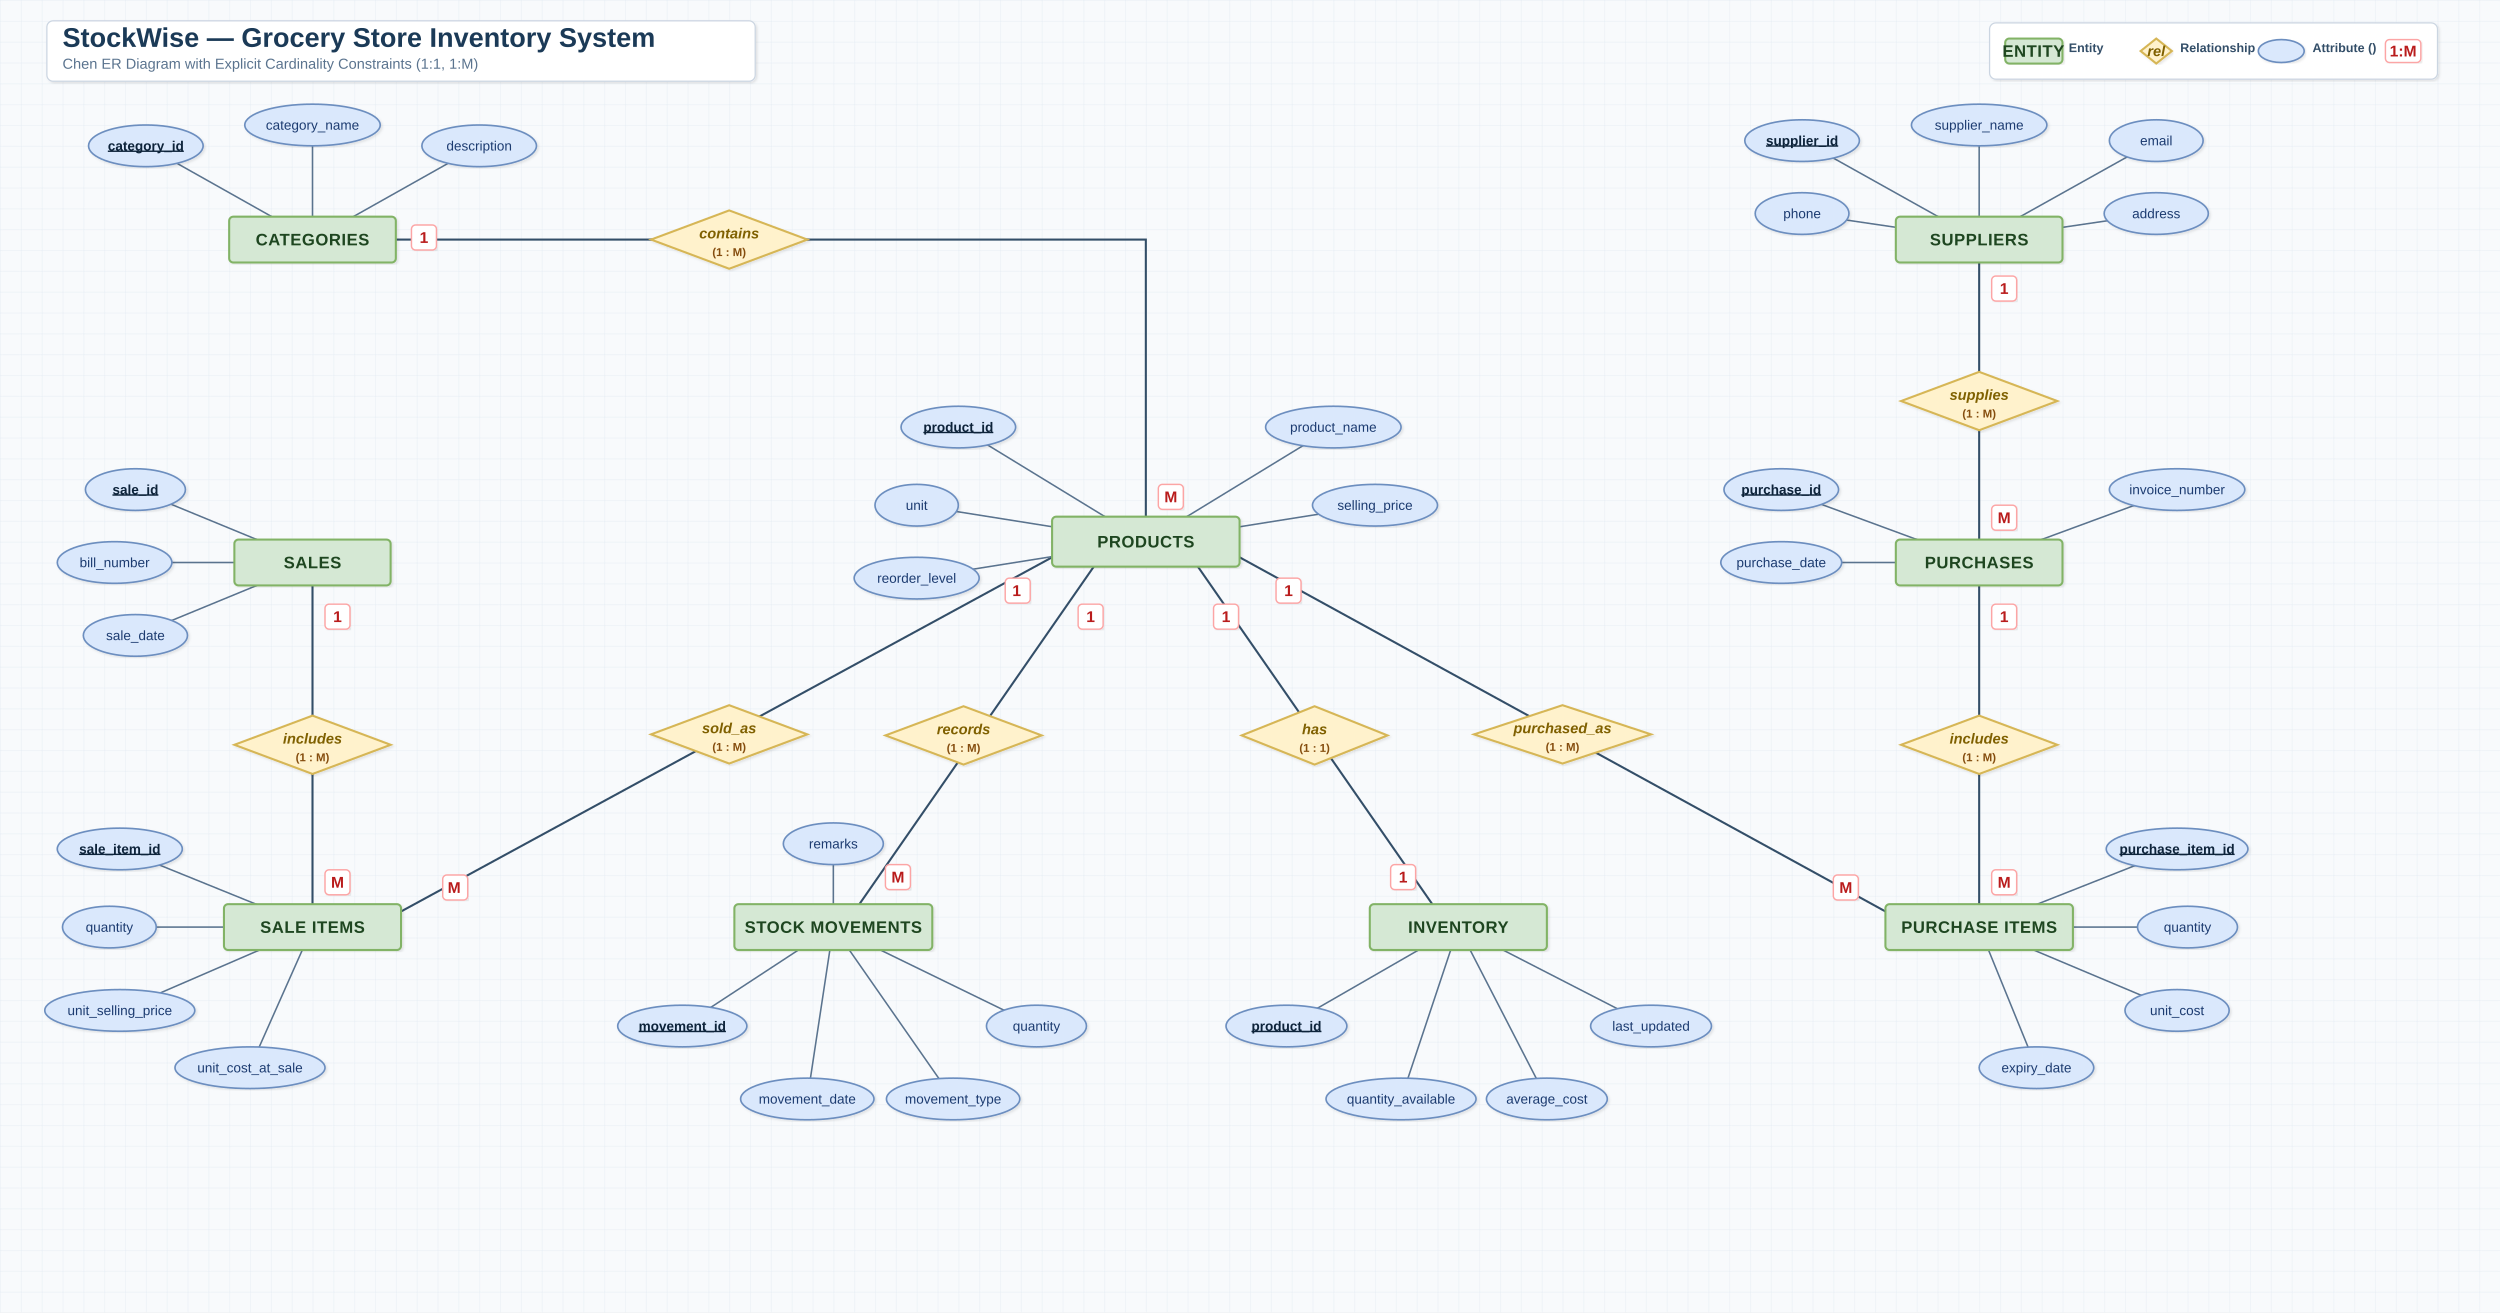
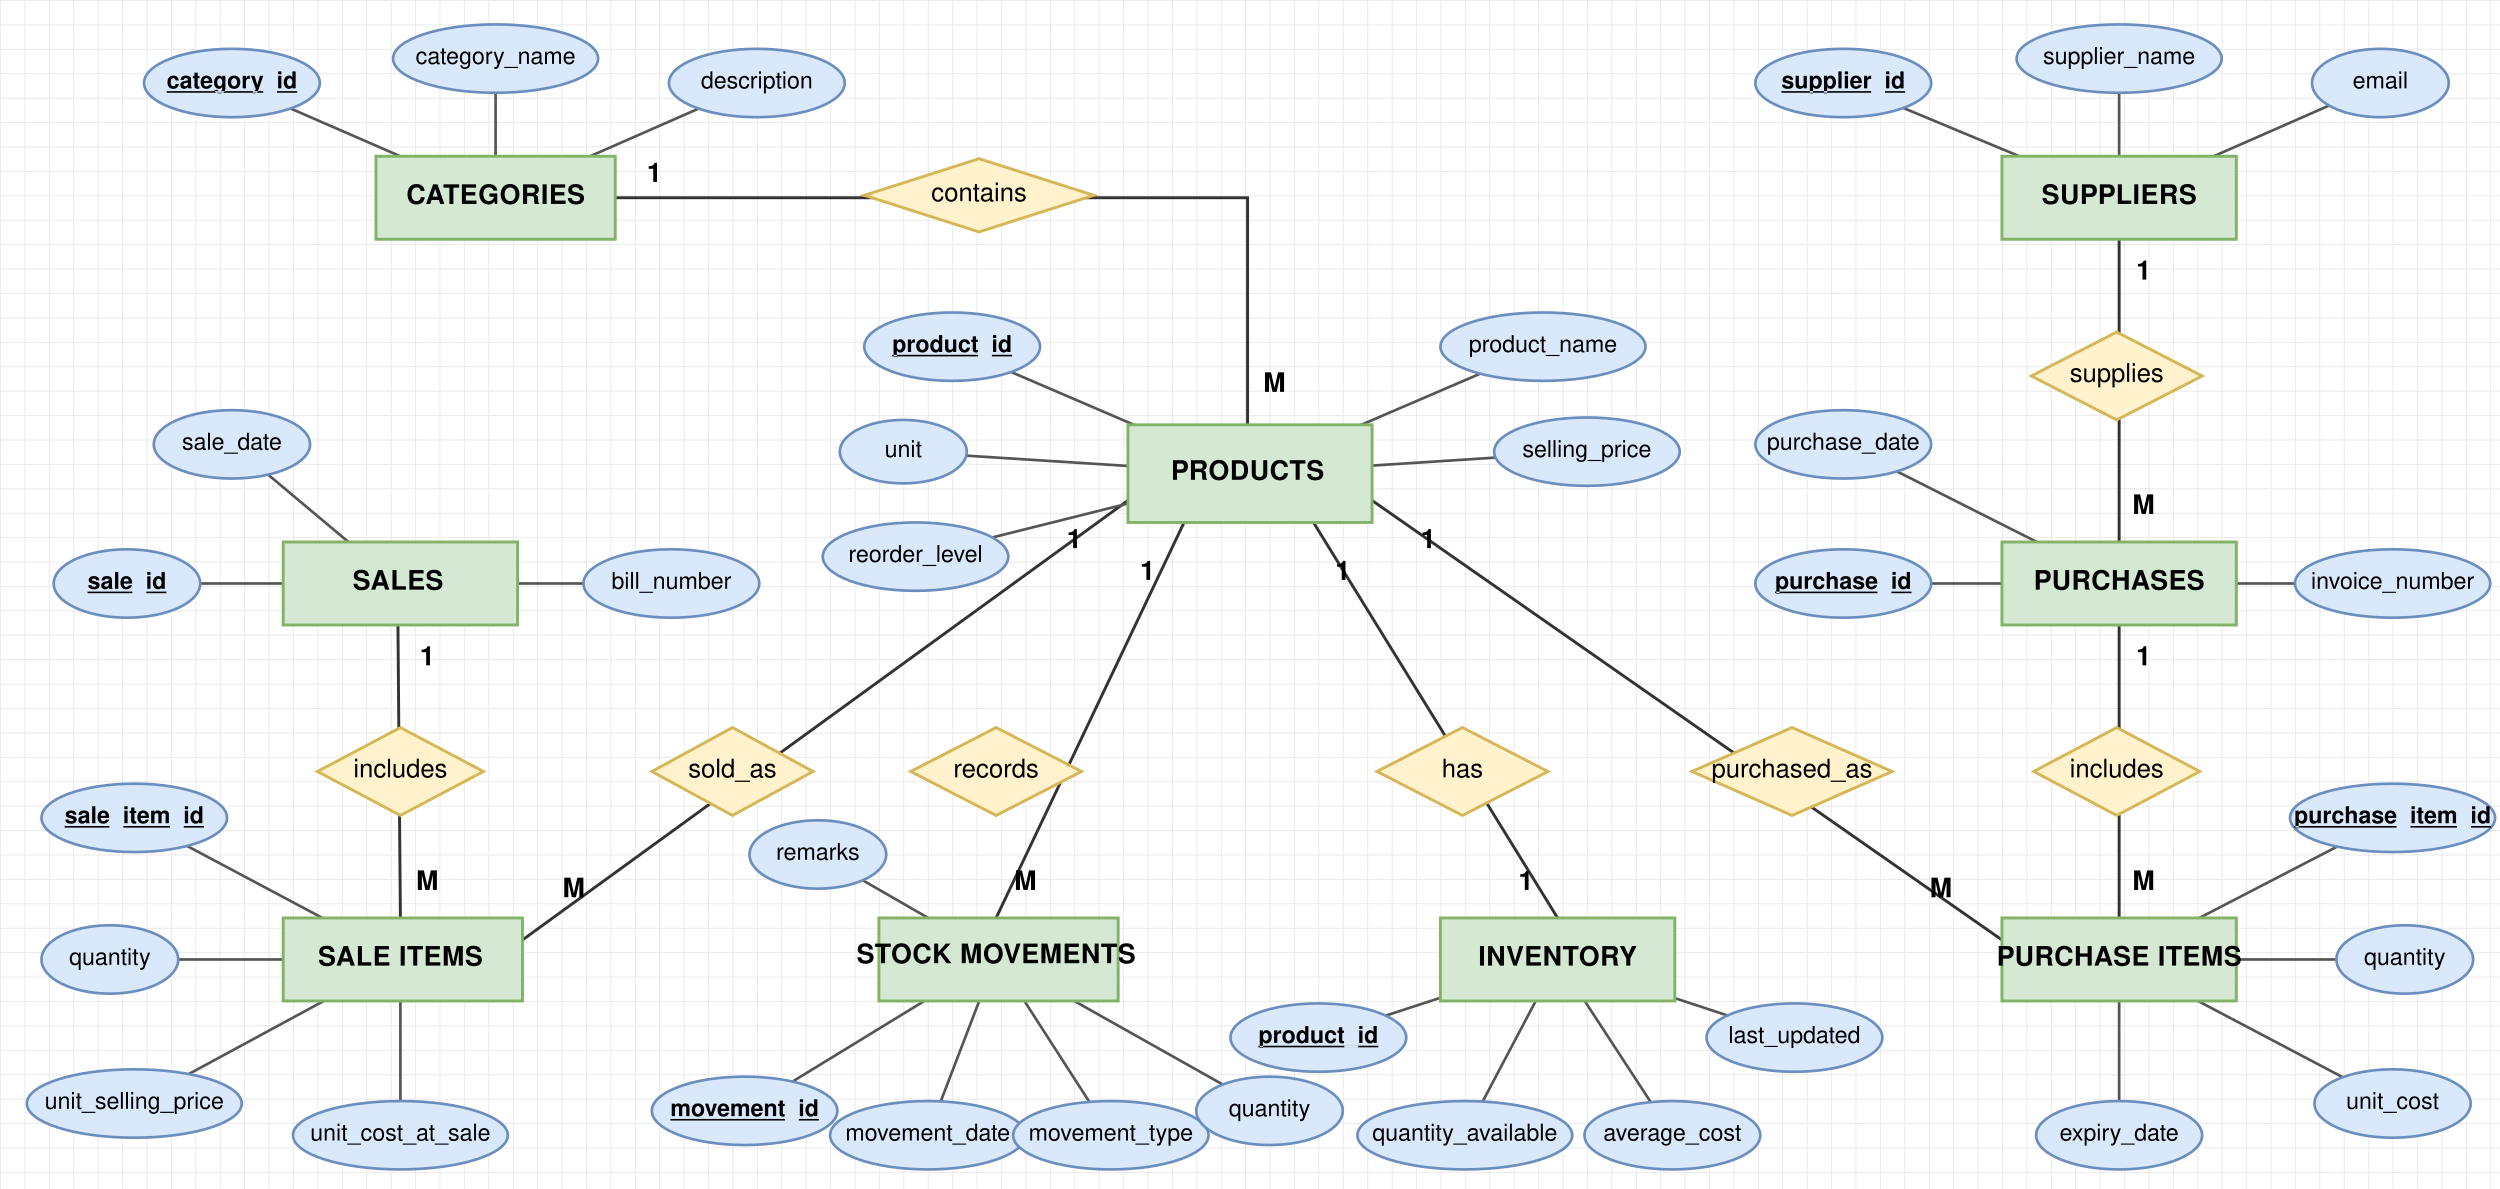
- <svg xmlns="http://www.w3.org/2000/svg" viewBox="0 0 2400 1260" width="2400" height="1260">
+ <svg xmlns="http://www.w3.org/2000/svg" viewBox="0 0 1024 487" width="2048" height="974">
  <defs>
-     <pattern id="grid" width="20" height="20" patternUnits="userSpaceOnUse">
-       <path d="M 20 0 L 0 0 0 20" fill="none" stroke="#e3eaf2" stroke-width="0.8" />
+     <pattern id="grid" width="10" height="10" patternUnits="userSpaceOnUse">
+       <path d="M 10 0 L 0 0 0 10" fill="none" stroke="#e5e5e5" stroke-width="0.6" />
    </pattern>
-     <filter id="shadow" x="-5%" y="-5%" width="110%" height="110%">
-       <feDropShadow dx="1.5" dy="1.5" stdDeviation="1.5" flood-color="#000000" flood-opacity="0.10" />
-     </filter>
  </defs>
  <style>
-     .bg { fill: #f8fafc; }
-     .grid-bg { fill: url(#grid); }
-     .title { font-family: 'Segoe UI', Arial, sans-serif; font-size: 26px; font-weight: bold; fill: #1b3a57; }
-     .subtitle { font-family: 'Segoe UI', Arial, sans-serif; font-size: 14px; fill: #5a738e; }
-     .legend-text { font-family: 'Segoe UI', Arial, sans-serif; font-size: 12px; font-weight: 600; fill: #334e68; }
+     /* draw.io native styling */
+     .bg { fill: #ffffff; }
+     .grid-layer { fill: url(#grid); }

    /* Entities (Rectangles) */
-     .entity-rect { fill: #d5e8d4; stroke: #82b366; stroke-width: 2; rx: 4; ry: 4; filter: url(#shadow); }
-     .entity-text { font-family: 'Segoe UI', Arial, sans-serif; font-size: 16px; font-weight: bold; fill: #1e4620; text-anchor: middle; dominant-baseline: central; letter-spacing: 0.5px; }
+     .entity-rect { fill: #d5e8d4; stroke: #82b366; stroke-width: 1.2; }
+     .entity-text { font-family: Helvetica, Arial, sans-serif; font-size: 11px; font-weight: bold; fill: #000000; text-anchor: middle; dominant-baseline: central; letter-spacing: 0.2px; }

    /* Relationships (Diamonds) */
-     .rel-diamond { fill: #fff2cc; stroke: #d6b656; stroke-width: 2; filter: url(#shadow); }
-     .rel-text { font-family: 'Segoe UI', Arial, sans-serif; font-size: 14px; font-weight: 600; font-style: italic; fill: #7f6000; text-anchor: middle; dominant-baseline: central; }
-     .rel-card-tag { font-family: 'Segoe UI', Arial, sans-serif; font-size: 11px; font-weight: bold; fill: #854d0e; text-anchor: middle; dominant-baseline: central; }
+     .rel-diamond { fill: #fff2cc; stroke: #d6b656; stroke-width: 1.2; }
+     .rel-text { font-family: Helvetica, Arial, sans-serif; font-size: 10.5px; fill: #000000; text-anchor: middle; dominant-baseline: central; }

    /* Attributes (Ellipses) */
-     .attr-ellipse { fill: #dae8fc; stroke: #6c8ebf; stroke-width: 1.6; filter: url(#shadow); }
-     .attr-text { font-family: 'Segoe UI', Arial, sans-serif; font-size: 13px; font-weight: 500; fill: #1c3b70; text-anchor: middle; dominant-baseline: central; }
-     .attr-pk { font-family: 'Segoe UI', Arial, sans-serif; font-size: 13px; font-weight: bold; fill: #0d233a; text-anchor: middle; dominant-baseline: central; text-decoration: underline; }
+     .attr-ellipse { fill: #dae8fc; stroke: #6c8ebf; stroke-width: 1.1; }
+     .attr-text { font-family: Helvetica, Arial, sans-serif; font-size: 9.5px; fill: #000000; text-anchor: middle; dominant-baseline: central; }
+     .attr-pk { font-family: Helvetica, Arial, sans-serif; font-size: 9.5px; font-weight: bold; fill: #000000; text-anchor: middle; dominant-baseline: central; text-decoration: underline; }

-     /* Connecting Lines */
-     .conn-line { stroke: #5a738e; stroke-width: 1.5; }
-     .rel-line { stroke: #334e68; stroke-width: 2; }
+     /* Connectors */
+     .conn-line { stroke: #555555; stroke-width: 1.1; fill: none; }
+     .rel-line { stroke: #333333; stroke-width: 1.2; fill: none; }

-     /* Cardinality Badges */
-     .card-badge { font-family: 'Segoe UI', Arial, sans-serif; font-size: 15px; font-weight: bold; fill: #b91c1c; text-anchor: middle; dominant-baseline: central; }
-     .card-bg { fill: #ffffff; stroke: #fca5a5; stroke-width: 1.4; rx: 4; ry: 4; filter: url(#shadow); }
+     /* Cardinality: simple, natural draw.io edge text */
+     .card-text { font-family: Helvetica, Arial, sans-serif; font-size: 11px; font-weight: bold; fill: #000000; text-anchor: middle; dominant-baseline: central; }
  </style>
-   <rect width="2400" height="1260" class="bg" />
-   <rect width="2400" height="1260" class="grid-bg" />
-   <g transform="translate(60, 42)">
-     <rect x="-15" y="-22" width="680" height="58" fill="#ffffff" stroke="#cbd5e1" stroke-width="1.2" rx="6" ry="6" filter="url(#shadow)" />
-     <text class="title" x="0" y="3">StockWise — Grocery Store Inventory System</text>
-     <text class="subtitle" x="0" y="24">Chen ER Diagram with Explicit Cardinality Constraints (1:1, 1:M)</text>
-   </g>
-   <g transform="translate(1910, 22)">
-     <rect x="0" y="0" width="430" height="54" fill="#ffffff" stroke="#cbd5e1" stroke-width="1.2" rx="6" ry="6" filter="url(#shadow)" />
-     <rect x="15" y="15" width="55" height="24" class="entity-rect" />
-     <text x="42" y="27" class="entity-text" font-size="10">ENTITY</text>
-     <text x="76" y="28" class="legend-text">Entity</text>
-     <polygon points="145,27 160,15 175,27 160,39" class="rel-diamond" />
-     <text x="160" y="27" class="rel-text" font-size="8">rel</text>
-     <text x="183" y="28" class="legend-text">Relationship</text>
-     <ellipse cx="280" cy="27" rx="22" ry="11" class="attr-ellipse" />
-     <text x="280" y="27" class="attr-pk" font-size="9">
-       <u>PK</u>
-     </text>
-     <text x="310" y="28" class="legend-text">Attribute (<u>PK</u>)</text>
-     <rect x="380" y="16" width="34" height="22" class="card-bg" />
-     <text x="397" y="27" class="card-badge" font-size="12">1:M</text>
-   </g>
-   <path d="M 380 230 L 1100 230 L 1100 496" fill="none" class="rel-line" />
-   <line x1="1900" y1="252" x2="1900" y2="518" class="rel-line" />
-   <line x1="1900" y1="562" x2="1900" y2="868" class="rel-line" />
-   <line x1="1190" y1="535" x2="1810" y2="875" class="rel-line" />
-   <line x1="300" y1="562" x2="300" y2="868" class="rel-line" />
-   <line x1="1010" y1="535" x2="385" y2="875" class="rel-line" />
-   <line x1="1050" y1="544" x2="825" y2="868" class="rel-line" />
-   <line x1="1150" y1="544" x2="1375" y2="868" class="rel-line" />
-   <polygon points="700,202 775,230 700,258 625,230" class="rel-diamond" />
-   <text x="700" y="224" class="rel-text">contains</text>
-   <text x="700" y="242" class="rel-card-tag">(1 : M)</text>
-   <polygon points="1900,357 1975,385 1900,413 1825,385" class="rel-diamond" />
-   <text x="1900" y="379" class="rel-text">supplies</text>
-   <text x="1900" y="397" class="rel-card-tag">(1 : M)</text>
-   <polygon points="1900,687 1975,715 1900,743 1825,715" class="rel-diamond" />
-   <text x="1900" y="709" class="rel-text">includes</text>
-   <text x="1900" y="727" class="rel-card-tag">(1 : M)</text>
-   <polygon points="1500,677 1585,705 1500,733 1415,705" class="rel-diamond" />
-   <text x="1500" y="699" class="rel-text">purchased_as</text>
-   <text x="1500" y="717" class="rel-card-tag">(1 : M)</text>
-   <polygon points="300,687 375,715 300,743 225,715" class="rel-diamond" />
-   <text x="300" y="709" class="rel-text">includes</text>
-   <text x="300" y="727" class="rel-card-tag">(1 : M)</text>
-   <polygon points="700,677 775,705 700,733 625,705" class="rel-diamond" />
-   <text x="700" y="699" class="rel-text">sold_as</text>
-   <text x="700" y="717" class="rel-card-tag">(1 : M)</text>
-   <polygon points="925,678 1000,706 925,734 850,706" class="rel-diamond" />
-   <text x="925" y="700" class="rel-text">records</text>
-   <text x="925" y="718" class="rel-card-tag">(1 : M)</text>
-   <polygon points="1262,678 1332,706 1262,734 1192,706" class="rel-diamond" />
-   <text x="1262" y="700" class="rel-text">has</text>
-   <text x="1262" y="718" class="rel-card-tag">(1 : 1)</text>
-   <rect x="395" y="216" width="24" height="24" class="card-bg" />
-   <text x="407" y="228" class="card-badge">1</text>
-   <rect x="1112" y="465" width="24" height="24" class="card-bg" />
-   <text x="1124" y="477" class="card-badge">M</text>
-   <rect x="1912" y="265" width="24" height="24" class="card-bg" />
-   <text x="1924" y="277" class="card-badge">1</text>
-   <rect x="1912" y="485" width="24" height="24" class="card-bg" />
-   <text x="1924" y="497" class="card-badge">M</text>
-   <rect x="1912" y="580" width="24" height="24" class="card-bg" />
-   <text x="1924" y="592" class="card-badge">1</text>
-   <rect x="1912" y="835" width="24" height="24" class="card-bg" />
-   <text x="1924" y="847" class="card-badge">M</text>
-   <rect x="1225" y="555" width="24" height="24" class="card-bg" />
-   <text x="1237" y="567" class="card-badge">1</text>
-   <rect x="1760" y="840" width="24" height="24" class="card-bg" />
-   <text x="1772" y="852" class="card-badge">M</text>
-   <rect x="312" y="580" width="24" height="24" class="card-bg" />
-   <text x="324" y="592" class="card-badge">1</text>
-   <rect x="312" y="835" width="24" height="24" class="card-bg" />
-   <text x="324" y="847" class="card-badge">M</text>
-   <rect x="965" y="555" width="24" height="24" class="card-bg" />
-   <text x="976" y="567" class="card-badge">1</text>
-   <rect x="425" y="840" width="24" height="24" class="card-bg" />
-   <text x="436" y="852" class="card-badge">M</text>
-   <rect x="1035" y="580" width="24" height="24" class="card-bg" />
-   <text x="1047" y="592" class="card-badge">1</text>
-   <rect x="850" y="830" width="24" height="24" class="card-bg" />
-   <text x="862" y="842" class="card-badge">M</text>
-   <rect x="1165" y="580" width="24" height="24" class="card-bg" />
-   <text x="1177" y="592" class="card-badge">1</text>
-   <rect x="1335" y="830" width="24" height="24" class="card-bg" />
-   <text x="1347" y="842" class="card-badge">1</text>
-   <line x1="300" y1="230" x2="140" y2="140" class="conn-line" />
-   <line x1="300" y1="230" x2="300" y2="120" class="conn-line" />
-   <line x1="300" y1="230" x2="460" y2="140" class="conn-line" />
-   <ellipse cx="140" cy="140" rx="55" ry="20" class="attr-ellipse" />
-   <text x="140" y="140" class="attr-pk">category_id</text>
-   <ellipse cx="300" cy="120" rx="65" ry="20" class="attr-ellipse" />
-   <text x="300" y="120" class="attr-text">category_name</text>
-   <ellipse cx="460" cy="140" rx="55" ry="20" class="attr-ellipse" />
-   <text x="460" y="140" class="attr-text">description</text>
-   <rect x="220" y="208" width="160" height="44" class="entity-rect" />
-   <text x="300" y="230" class="entity-text">CATEGORIES</text>
-   <line x1="1900" y1="230" x2="1730" y2="135" class="conn-line" />
-   <line x1="1900" y1="230" x2="1900" y2="120" class="conn-line" />
-   <line x1="1900" y1="230" x2="2070" y2="135" class="conn-line" />
-   <line x1="1900" y1="230" x2="1730" y2="205" class="conn-line" />
-   <line x1="1900" y1="230" x2="2070" y2="205" class="conn-line" />
-   <ellipse cx="1730" cy="135" rx="55" ry="20" class="attr-ellipse" />
-   <text x="1730" y="135" class="attr-pk">supplier_id</text>
-   <ellipse cx="1900" cy="120" rx="65" ry="20" class="attr-ellipse" />
-   <text x="1900" y="120" class="attr-text">supplier_name</text>
-   <ellipse cx="2070" cy="135" rx="45" ry="20" class="attr-ellipse" />
-   <text x="2070" y="135" class="attr-text">email</text>
-   <ellipse cx="1730" cy="205" rx="45" ry="20" class="attr-ellipse" />
-   <text x="1730" y="205" class="attr-text">phone</text>
-   <ellipse cx="2070" cy="205" rx="50" ry="20" class="attr-ellipse" />
-   <text x="2070" y="205" class="attr-text">address</text>
-   <rect x="1820" y="208" width="160" height="44" class="entity-rect" />
-   <text x="1900" y="230" class="entity-text">SUPPLIERS</text>
-   <line x1="1100" y1="520" x2="920" y2="410" class="conn-line" />
-   <line x1="1100" y1="520" x2="1280" y2="410" class="conn-line" />
-   <line x1="1100" y1="520" x2="880" y2="485" class="conn-line" />
-   <line x1="1100" y1="520" x2="1320" y2="485" class="conn-line" />
-   <line x1="1100" y1="520" x2="880" y2="555" class="conn-line" />
-   <ellipse cx="920" cy="410" rx="55" ry="20" class="attr-ellipse" />
-   <text x="920" y="410" class="attr-pk">product_id</text>
-   <ellipse cx="1280" cy="410" rx="65" ry="20" class="attr-ellipse" />
-   <text x="1280" y="410" class="attr-text">product_name</text>
-   <ellipse cx="880" cy="485" rx="40" ry="20" class="attr-ellipse" />
-   <text x="880" y="485" class="attr-text">unit</text>
-   <ellipse cx="1320" cy="485" rx="60" ry="20" class="attr-ellipse" />
-   <text x="1320" y="485" class="attr-text">selling_price</text>
-   <ellipse cx="880" cy="555" rx="60" ry="20" class="attr-ellipse" />
-   <text x="880" y="555" class="attr-text">reorder_level</text>
-   <rect x="1010" y="496" width="180" height="48" class="entity-rect" />
-   <text x="1100" y="520" class="entity-text">PRODUCTS</text>
-   <line x1="300" y1="540" x2="130" y2="470" class="conn-line" />
-   <line x1="300" y1="540" x2="110" y2="540" class="conn-line" />
-   <line x1="300" y1="540" x2="130" y2="610" class="conn-line" />
-   <ellipse cx="130" cy="470" rx="48" ry="20" class="attr-ellipse" />
-   <text x="130" y="470" class="attr-pk">sale_id</text>
-   <ellipse cx="110" cy="540" rx="55" ry="20" class="attr-ellipse" />
-   <text x="110" y="540" class="attr-text">bill_number</text>
-   <ellipse cx="130" cy="610" rx="50" ry="20" class="attr-ellipse" />
-   <text x="130" y="610" class="attr-text">sale_date</text>
-   <rect x="225" y="518" width="150" height="44" class="entity-rect" />
-   <text x="300" y="540" class="entity-text">SALES</text>
-   <line x1="1900" y1="540" x2="1710" y2="470" class="conn-line" />
-   <line x1="1900" y1="540" x2="2090" y2="470" class="conn-line" />
-   <line x1="1900" y1="540" x2="1710" y2="540" class="conn-line" />
-   <ellipse cx="1710" cy="470" rx="55" ry="20" class="attr-ellipse" />
-   <text x="1710" y="470" class="attr-pk">purchase_id</text>
-   <ellipse cx="2090" cy="470" rx="65" ry="20" class="attr-ellipse" />
-   <text x="2090" y="470" class="attr-text">invoice_number</text>
-   <ellipse cx="1710" cy="540" rx="58" ry="20" class="attr-ellipse" />
-   <text x="1710" y="540" class="attr-text">purchase_date</text>
-   <rect x="1820" y="518" width="160" height="44" class="entity-rect" />
-   <text x="1900" y="540" class="entity-text">PURCHASES</text>
-   <line x1="300" y1="890" x2="115" y2="815" class="conn-line" />
-   <line x1="300" y1="890" x2="105" y2="890" class="conn-line" />
-   <line x1="300" y1="890" x2="115" y2="970" class="conn-line" />
-   <line x1="300" y1="890" x2="240" y2="1025" class="conn-line" />
-   <ellipse cx="115" cy="815" rx="60" ry="20" class="attr-ellipse" />
-   <text x="115" y="815" class="attr-pk">sale_item_id</text>
-   <ellipse cx="105" cy="890" rx="45" ry="20" class="attr-ellipse" />
-   <text x="105" y="890" class="attr-text">quantity</text>
-   <ellipse cx="115" cy="970" rx="72" ry="20" class="attr-ellipse" />
-   <text x="115" y="970" class="attr-text">unit_selling_price</text>
-   <ellipse cx="240" cy="1025" rx="72" ry="20" class="attr-ellipse" />
-   <text x="240" y="1025" class="attr-text">unit_cost_at_sale</text>
-   <rect x="215" y="868" width="170" height="44" class="entity-rect" />
-   <text x="300" y="890" class="entity-text">SALE ITEMS</text>
-   <line x1="800" y1="890" x2="655" y2="985" class="conn-line" />
-   <line x1="800" y1="890" x2="775" y2="1055" class="conn-line" />
-   <line x1="800" y1="890" x2="915" y2="1055" class="conn-line" />
-   <line x1="800" y1="890" x2="995" y2="985" class="conn-line" />
-   <line x1="800" y1="890" x2="800" y2="810" class="conn-line" />
-   <ellipse cx="655" cy="985" rx="62" ry="20" class="attr-ellipse" />
-   <text x="655" y="985" class="attr-pk">movement_id</text>
-   <ellipse cx="775" cy="1055" rx="64" ry="20" class="attr-ellipse" />
-   <text x="775" y="1055" class="attr-text">movement_date</text>
-   <ellipse cx="915" cy="1055" rx="64" ry="20" class="attr-ellipse" />
-   <text x="915" y="1055" class="attr-text">movement_type</text>
-   <ellipse cx="995" cy="985" rx="48" ry="20" class="attr-ellipse" />
-   <text x="995" y="985" class="attr-text">quantity</text>
-   <ellipse cx="800" cy="810" rx="48" ry="20" class="attr-ellipse" />
-   <text x="800" y="810" class="attr-text">remarks</text>
-   <rect x="705" y="868" width="190" height="44" class="entity-rect" />
-   <text x="800" y="890" class="entity-text">STOCK MOVEMENTS</text>
-   <line x1="1400" y1="890" x2="1235" y2="985" class="conn-line" />
-   <line x1="1400" y1="890" x2="1345" y2="1055" class="conn-line" />
-   <line x1="1400" y1="890" x2="1485" y2="1055" class="conn-line" />
-   <line x1="1400" y1="890" x2="1585" y2="985" class="conn-line" />
-   <ellipse cx="1235" cy="985" rx="58" ry="20" class="attr-ellipse" />
-   <text x="1235" y="985" class="attr-pk">product_id</text>
-   <ellipse cx="1345" cy="1055" rx="72" ry="20" class="attr-ellipse" />
-   <text x="1345" y="1055" class="attr-text">quantity_available</text>
-   <ellipse cx="1485" cy="1055" rx="58" ry="20" class="attr-ellipse" />
-   <text x="1485" y="1055" class="attr-text">average_cost</text>
-   <ellipse cx="1585" cy="985" rx="58" ry="20" class="attr-ellipse" />
-   <text x="1585" y="985" class="attr-text">last_updated</text>
-   <rect x="1315" y="868" width="170" height="44" class="entity-rect" />
-   <text x="1400" y="890" class="entity-text">INVENTORY</text>
-   <line x1="1900" y1="890" x2="2090" y2="815" class="conn-line" />
-   <line x1="1900" y1="890" x2="2100" y2="890" class="conn-line" />
-   <line x1="1900" y1="890" x2="2090" y2="970" class="conn-line" />
-   <line x1="1900" y1="890" x2="1955" y2="1025" class="conn-line" />
-   <ellipse cx="2090" cy="815" rx="68" ry="20" class="attr-ellipse" />
-   <text x="2090" y="815" class="attr-pk">purchase_item_id</text>
-   <ellipse cx="2100" cy="890" rx="48" ry="20" class="attr-ellipse" />
-   <text x="2100" y="890" class="attr-text">quantity</text>
-   <ellipse cx="2090" cy="970" rx="50" ry="20" class="attr-ellipse" />
-   <text x="2090" y="970" class="attr-text">unit_cost</text>
-   <ellipse cx="1955" cy="1025" rx="55" ry="20" class="attr-ellipse" />
-   <text x="1955" y="1025" class="attr-text">expiry_date</text>
-   <rect x="1810" y="868" width="180" height="44" class="entity-rect" />
-   <text x="1900" y="890" class="entity-text">PURCHASE ITEMS</text>
+   <rect width="1024" height="487" class="bg" />
+   <rect width="1024" height="487" class="grid-layer" />
+   <path d="M 252 81 L 511 81 L 511 174" class="rel-line" />
+   <line x1="868" y1="98" x2="868" y2="222" class="rel-line" />
+   <line x1="868" y1="256" x2="868" y2="376" class="rel-line" />
+   <line x1="562" y1="205" x2="820" y2="385" class="rel-line" />
+   <line x1="163" y1="256" x2="164" y2="376" class="rel-line" />
+   <line x1="462" y1="205" x2="214" y2="385" class="rel-line" />
+   <line x1="485" y1="214" x2="408" y2="376" class="rel-line" />
+   <line x1="538" y1="214" x2="638" y2="376" class="rel-line" />
+   <polygon points="401,65 448,80 401,95 354,80" class="rel-diamond" />
+   <text x="401" y="80" class="rel-text">contains</text>
+   <polygon points="867,136 902,154 867,172 832,154" class="rel-diamond" />
+   <text x="867" y="154" class="rel-text">supplies</text>
+   <polygon points="867,298 901,316 867,334 833,316" class="rel-diamond" />
+   <text x="867" y="316" class="rel-text">includes</text>
+   <polygon points="734,298 775,316 734,334 693,316" class="rel-diamond" />
+   <text x="734" y="316" class="rel-text">purchased_as</text>
+   <polygon points="164,298 198,316 164,334 130,316" class="rel-diamond" />
+   <text x="164" y="316" class="rel-text">includes</text>
+   <polygon points="300,298 333,316 300,334 267,316" class="rel-diamond" />
+   <text x="300" y="316" class="rel-text">sold_as</text>
+   <polygon points="408,298 443,316 408,334 373,316" class="rel-diamond" />
+   <text x="408" y="316" class="rel-text">records</text>
+   <polygon points="599,298 634,316 599,334 564,316" class="rel-diamond" />
+   <text x="599" y="316" class="rel-text">has</text>
+   <text x="268" y="72" class="card-text">1</text>
+   <text x="522" y="158" class="card-text">M</text>
+   <text x="878" y="112" class="card-text">1</text>
+   <text x="878" y="208" class="card-text">M</text>
+   <text x="878" y="270" class="card-text">1</text>
+   <text x="878" y="362" class="card-text">M</text>
+   <text x="585" y="222" class="card-text">1</text>
+   <text x="795" y="365" class="card-text">M</text>
+   <text x="175" y="270" class="card-text">1</text>
+   <text x="175" y="362" class="card-text">M</text>
+   <text x="440" y="222" class="card-text">1</text>
+   <text x="235" y="365" class="card-text">M</text>
+   <text x="470" y="235" class="card-text">1</text>
+   <text x="420" y="362" class="card-text">M</text>
+   <text x="550" y="235" class="card-text">1</text>
+   <text x="625" y="362" class="card-text">1</text>
+   <line x1="203" y1="81" x2="95" y2="34" class="conn-line" />
+   <line x1="203" y1="81" x2="203" y2="24" class="conn-line" />
+   <line x1="203" y1="81" x2="310" y2="34" class="conn-line" />
+   <ellipse cx="95" cy="34" rx="36" ry="14" class="attr-ellipse" />
+   <text x="95" y="34" class="attr-pk">category_id</text>
+   <ellipse cx="203" cy="24" rx="42" ry="14" class="attr-ellipse" />
+   <text x="203" y="24" class="attr-text">category_name</text>
+   <ellipse cx="310" cy="34" rx="36" ry="14" class="attr-ellipse" />
+   <text x="310" y="34" class="attr-text">description</text>
+   <rect x="154" y="64" width="98" height="34" class="entity-rect" />
+   <text x="203" y="81" class="entity-text">CATEGORIES</text>
+   <line x1="868" y1="81" x2="755" y2="34" class="conn-line" />
+   <line x1="868" y1="81" x2="868" y2="24" class="conn-line" />
+   <line x1="868" y1="81" x2="975" y2="34" class="conn-line" />
+   <ellipse cx="755" cy="34" rx="36" ry="14" class="attr-ellipse" />
+   <text x="755" y="34" class="attr-pk">supplier_id</text>
+   <ellipse cx="868" cy="24" rx="42" ry="14" class="attr-ellipse" />
+   <text x="868" y="24" class="attr-text">supplier_name</text>
+   <ellipse cx="975" cy="34" rx="28" ry="14" class="attr-ellipse" />
+   <text x="975" y="34" class="attr-text">email</text>
+   <rect x="820" y="64" width="96" height="34" class="entity-rect" />
+   <text x="868" y="81" class="entity-text">SUPPLIERS</text>
+   <line x1="511" y1="194" x2="390" y2="142" class="conn-line" />
+   <line x1="511" y1="194" x2="632" y2="142" class="conn-line" />
+   <line x1="511" y1="194" x2="370" y2="185" class="conn-line" />
+   <line x1="511" y1="194" x2="650" y2="185" class="conn-line" />
+   <line x1="511" y1="194" x2="375" y2="228" class="conn-line" />
+   <ellipse cx="390" cy="142" rx="36" ry="14" class="attr-ellipse" />
+   <text x="390" y="142" class="attr-pk">product_id</text>
+   <ellipse cx="632" cy="142" rx="42" ry="14" class="attr-ellipse" />
+   <text x="632" y="142" class="attr-text">product_name</text>
+   <ellipse cx="370" cy="185" rx="26" ry="13" class="attr-ellipse" />
+   <text x="370" y="185" class="attr-text">unit</text>
+   <ellipse cx="650" cy="185" rx="38" ry="14" class="attr-ellipse" />
+   <text x="650" y="185" class="attr-text">selling_price</text>
+   <ellipse cx="375" cy="228" rx="38" ry="14" class="attr-ellipse" />
+   <text x="375" y="228" class="attr-text">reorder_level</text>
+   <rect x="462" y="174" width="100" height="40" class="entity-rect" />
+   <text x="511" y="194" class="entity-text">PRODUCTS</text>
+   <line x1="163" y1="239" x2="52" y2="239" class="conn-line" />
+   <line x1="163" y1="239" x2="95" y2="182" class="conn-line" />
+   <line x1="163" y1="239" x2="275" y2="239" class="conn-line" />
+   <ellipse cx="52" cy="239" rx="30" ry="14" class="attr-ellipse" />
+   <text x="52" y="239" class="attr-pk">sale_id</text>
+   <ellipse cx="95" cy="182" rx="32" ry="14" class="attr-ellipse" />
+   <text x="95" y="182" class="attr-text">sale_date</text>
+   <ellipse cx="275" cy="239" rx="36" ry="14" class="attr-ellipse" />
+   <text x="275" y="239" class="attr-text">bill_number</text>
+   <rect x="116" y="222" width="96" height="34" class="entity-rect" />
+   <text x="163" y="239" class="entity-text">SALES</text>
+   <line x1="868" y1="239" x2="755" y2="239" class="conn-line" />
+   <line x1="868" y1="239" x2="755" y2="182" class="conn-line" />
+   <line x1="868" y1="239" x2="980" y2="239" class="conn-line" />
+   <ellipse cx="755" cy="239" rx="36" ry="14" class="attr-ellipse" />
+   <text x="755" y="239" class="attr-pk">purchase_id</text>
+   <ellipse cx="755" cy="182" rx="36" ry="14" class="attr-ellipse" />
+   <text x="755" y="182" class="attr-text">purchase_date</text>
+   <ellipse cx="980" cy="239" rx="40" ry="14" class="attr-ellipse" />
+   <text x="980" y="239" class="attr-text">invoice_number</text>
+   <rect x="820" y="222" width="96" height="34" class="entity-rect" />
+   <text x="868" y="239" class="entity-text">PURCHASES</text>
+   <line x1="164" y1="393" x2="55" y2="335" class="conn-line" />
+   <line x1="164" y1="393" x2="45" y2="393" class="conn-line" />
+   <line x1="164" y1="393" x2="55" y2="452" class="conn-line" />
+   <line x1="164" y1="393" x2="164" y2="465" class="conn-line" />
+   <ellipse cx="55" cy="335" rx="38" ry="14" class="attr-ellipse" />
+   <text x="55" y="335" class="attr-pk">sale_item_id</text>
+   <ellipse cx="45" cy="393" rx="28" ry="14" class="attr-ellipse" />
+   <text x="45" y="393" class="attr-text">quantity</text>
+   <ellipse cx="55" cy="452" rx="44" ry="14" class="attr-ellipse" />
+   <text x="55" y="452" class="attr-text">unit_selling_price</text>
+   <ellipse cx="164" cy="465" rx="44" ry="14" class="attr-ellipse" />
+   <text x="164" y="465" class="attr-text">unit_cost_at_sale</text>
+   <rect x="116" y="376" width="98" height="34" class="entity-rect" />
+   <text x="164" y="393" class="entity-text">SALE ITEMS</text>
+   <line x1="408" y1="392" x2="305" y2="455" class="conn-line" />
+   <line x1="408" y1="392" x2="380" y2="465" class="conn-line" />
+   <line x1="408" y1="392" x2="455" y2="465" class="conn-line" />
+   <line x1="408" y1="392" x2="520" y2="455" class="conn-line" />
+   <line x1="408" y1="392" x2="335" y2="350" class="conn-line" />
+   <ellipse cx="305" cy="455" rx="38" ry="14" class="attr-ellipse" />
+   <text x="305" y="455" class="attr-pk">movement_id</text>
+   <ellipse cx="380" cy="465" rx="40" ry="14" class="attr-ellipse" />
+   <text x="380" y="465" class="attr-text">movement_date</text>
+   <ellipse cx="455" cy="465" rx="40" ry="14" class="attr-ellipse" />
+   <text x="455" y="465" class="attr-text">movement_type</text>
+   <ellipse cx="520" cy="455" rx="30" ry="14" class="attr-ellipse" />
+   <text x="520" y="455" class="attr-text">quantity</text>
+   <ellipse cx="335" cy="350" rx="28" ry="14" class="attr-ellipse" />
+   <text x="335" y="350" class="attr-text">remarks</text>
+   <rect x="360" y="376" width="98" height="34" class="entity-rect" />
+   <text x="408" y="392" class="entity-text">STOCK MOVEMENTS</text>
+   <line x1="638" y1="393" x2="540" y2="425" class="conn-line" />
+   <line x1="638" y1="393" x2="600" y2="465" class="conn-line" />
+   <line x1="638" y1="393" x2="685" y2="465" class="conn-line" />
+   <line x1="638" y1="393" x2="735" y2="425" class="conn-line" />
+   <ellipse cx="540" cy="425" rx="36" ry="14" class="attr-ellipse" />
+   <text x="540" y="425" class="attr-pk">product_id</text>
+   <ellipse cx="600" cy="465" rx="44" ry="14" class="attr-ellipse" />
+   <text x="600" y="465" class="attr-text">quantity_available</text>
+   <ellipse cx="685" cy="465" rx="36" ry="14" class="attr-ellipse" />
+   <text x="685" y="465" class="attr-text">average_cost</text>
+   <ellipse cx="735" cy="425" rx="36" ry="14" class="attr-ellipse" />
+   <text x="735" y="425" class="attr-text">last_updated</text>
+   <rect x="590" y="376" width="96" height="34" class="entity-rect" />
+   <text x="638" y="393" class="entity-text">INVENTORY</text>
+   <line x1="868" y1="393" x2="980" y2="335" class="conn-line" />
+   <line x1="868" y1="393" x2="985" y2="393" class="conn-line" />
+   <line x1="868" y1="393" x2="980" y2="452" class="conn-line" />
+   <line x1="868" y1="393" x2="868" y2="465" class="conn-line" />
+   <ellipse cx="980" cy="335" rx="42" ry="14" class="attr-ellipse" />
+   <text x="980" y="335" class="attr-pk">purchase_item_id</text>
+   <ellipse cx="985" cy="393" rx="28" ry="14" class="attr-ellipse" />
+   <text x="985" y="393" class="attr-text">quantity</text>
+   <ellipse cx="980" cy="452" rx="32" ry="14" class="attr-ellipse" />
+   <text x="980" y="452" class="attr-text">unit_cost</text>
+   <ellipse cx="868" cy="465" rx="34" ry="14" class="attr-ellipse" />
+   <text x="868" y="465" class="attr-text">expiry_date</text>
+   <rect x="820" y="376" width="96" height="34" class="entity-rect" />
+   <text x="868" y="393" class="entity-text">PURCHASE ITEMS</text>
</svg>
